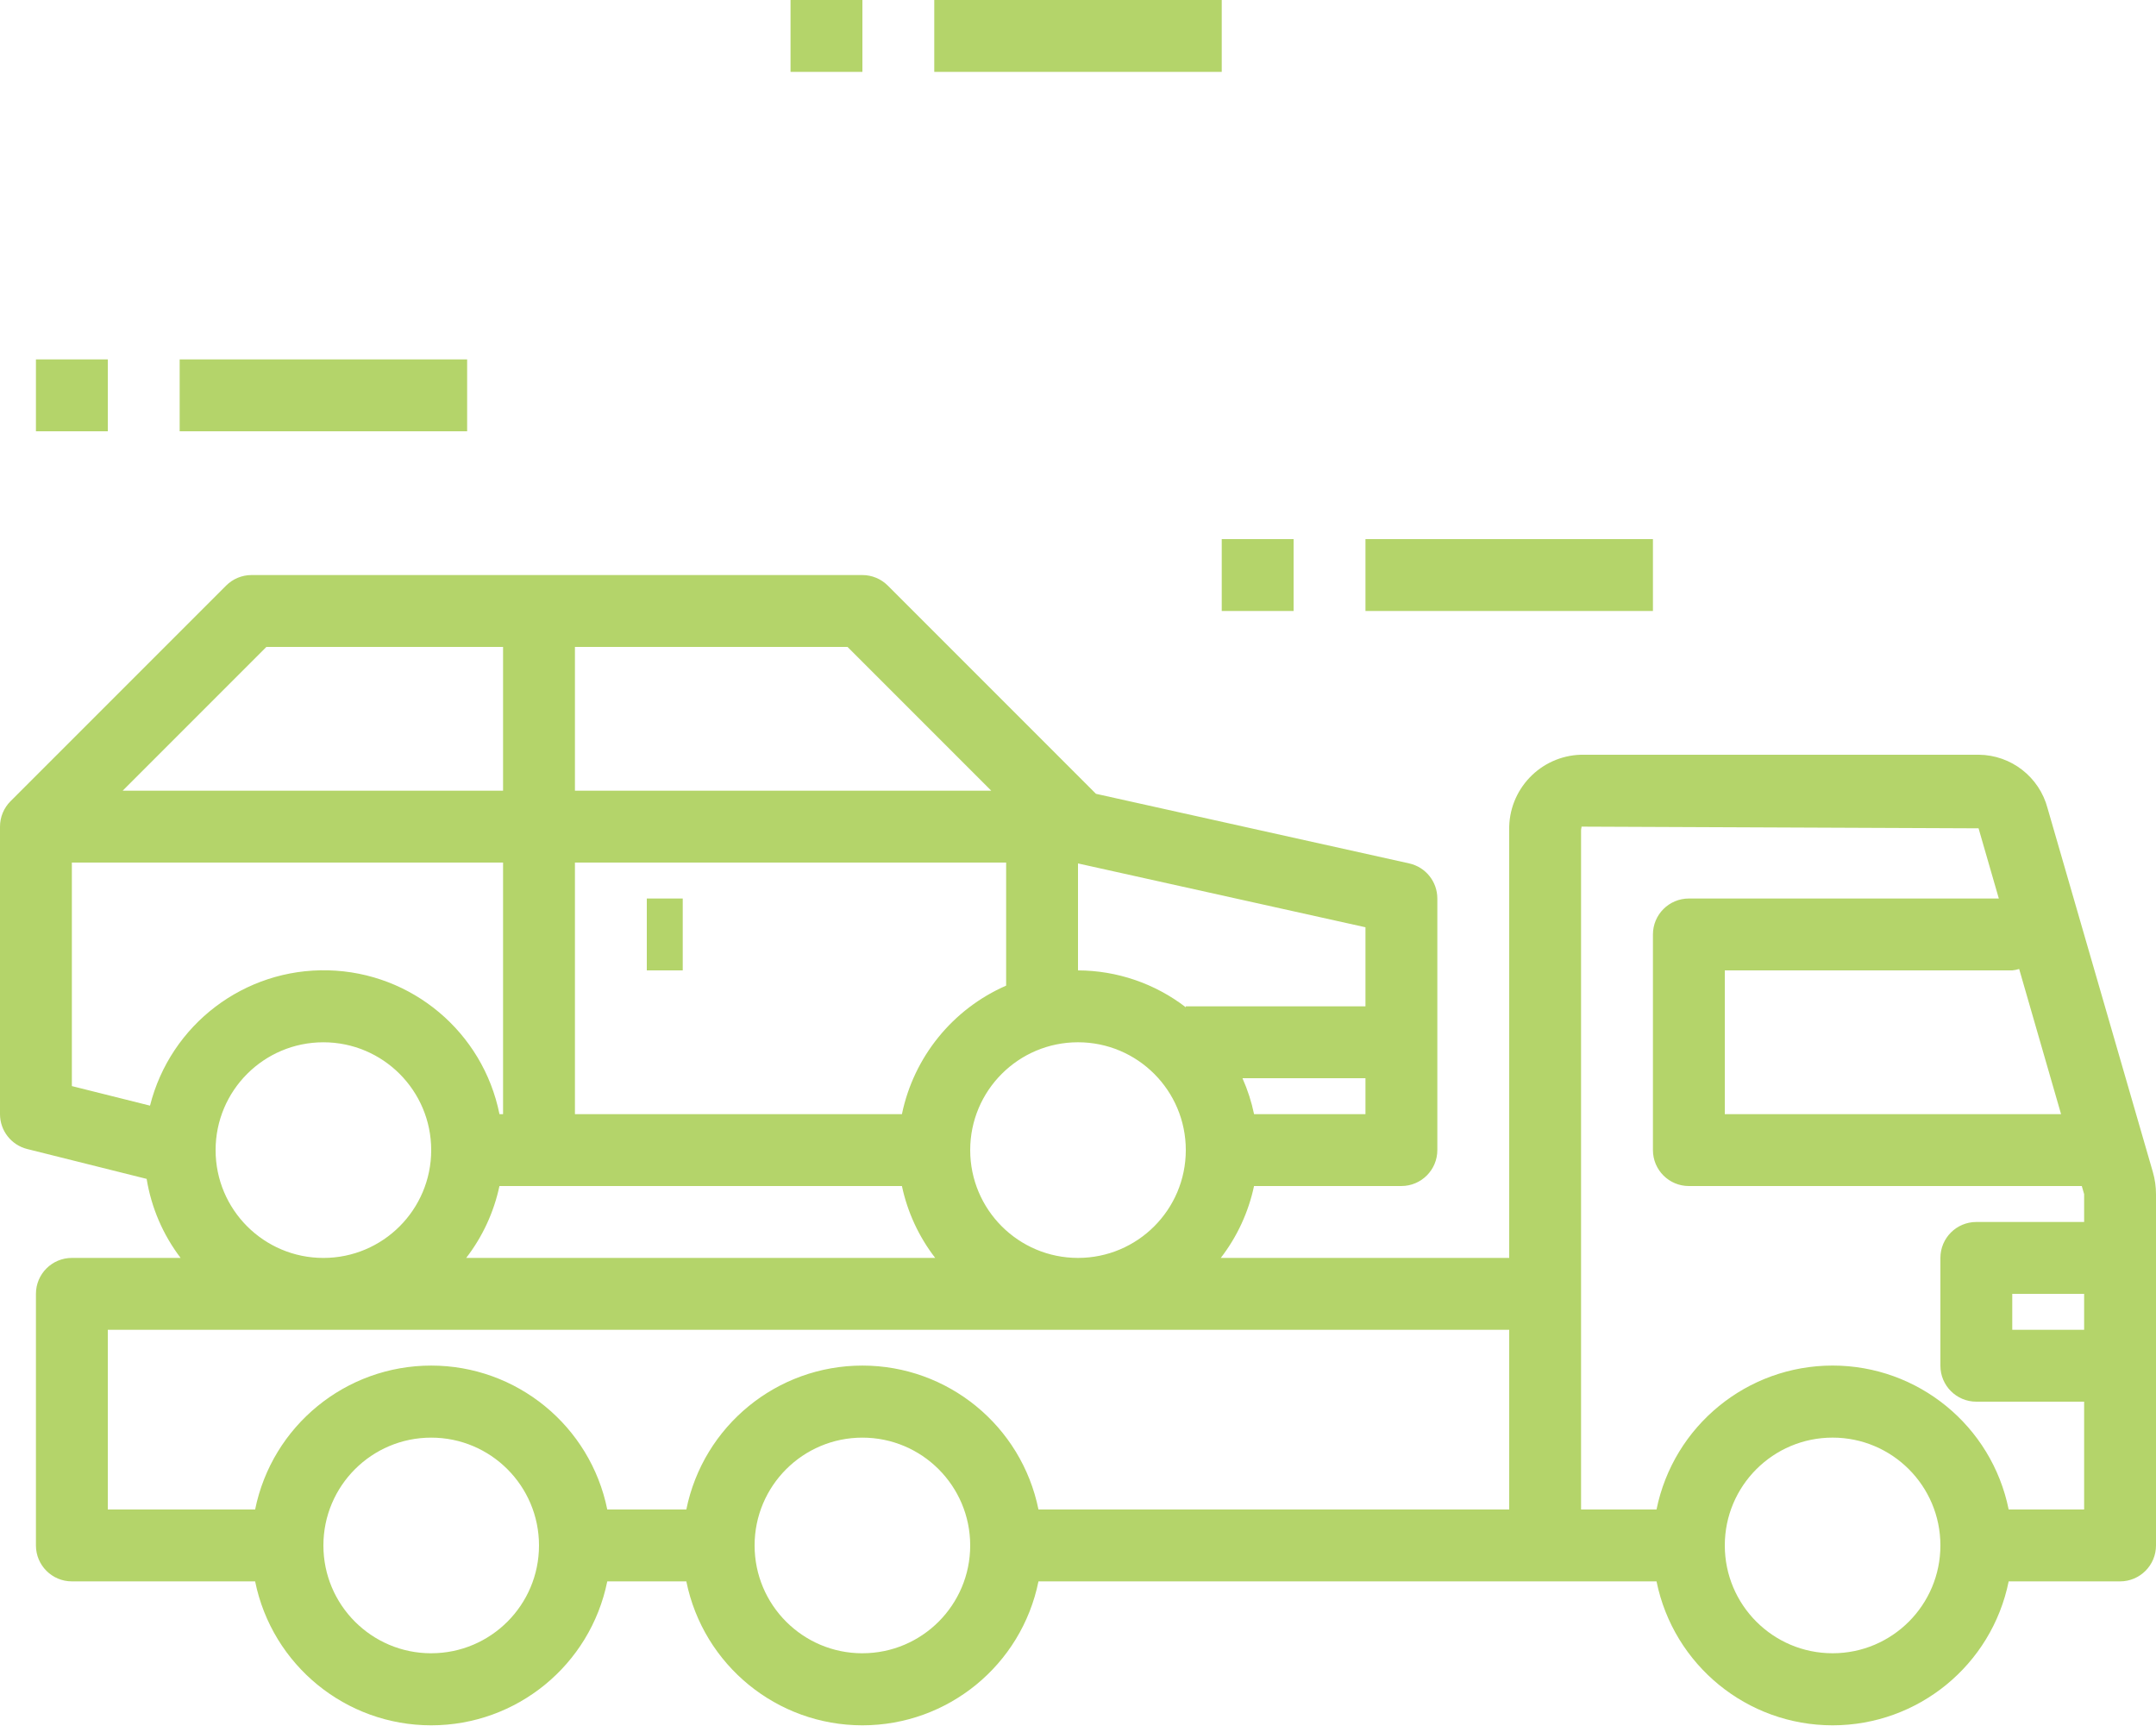
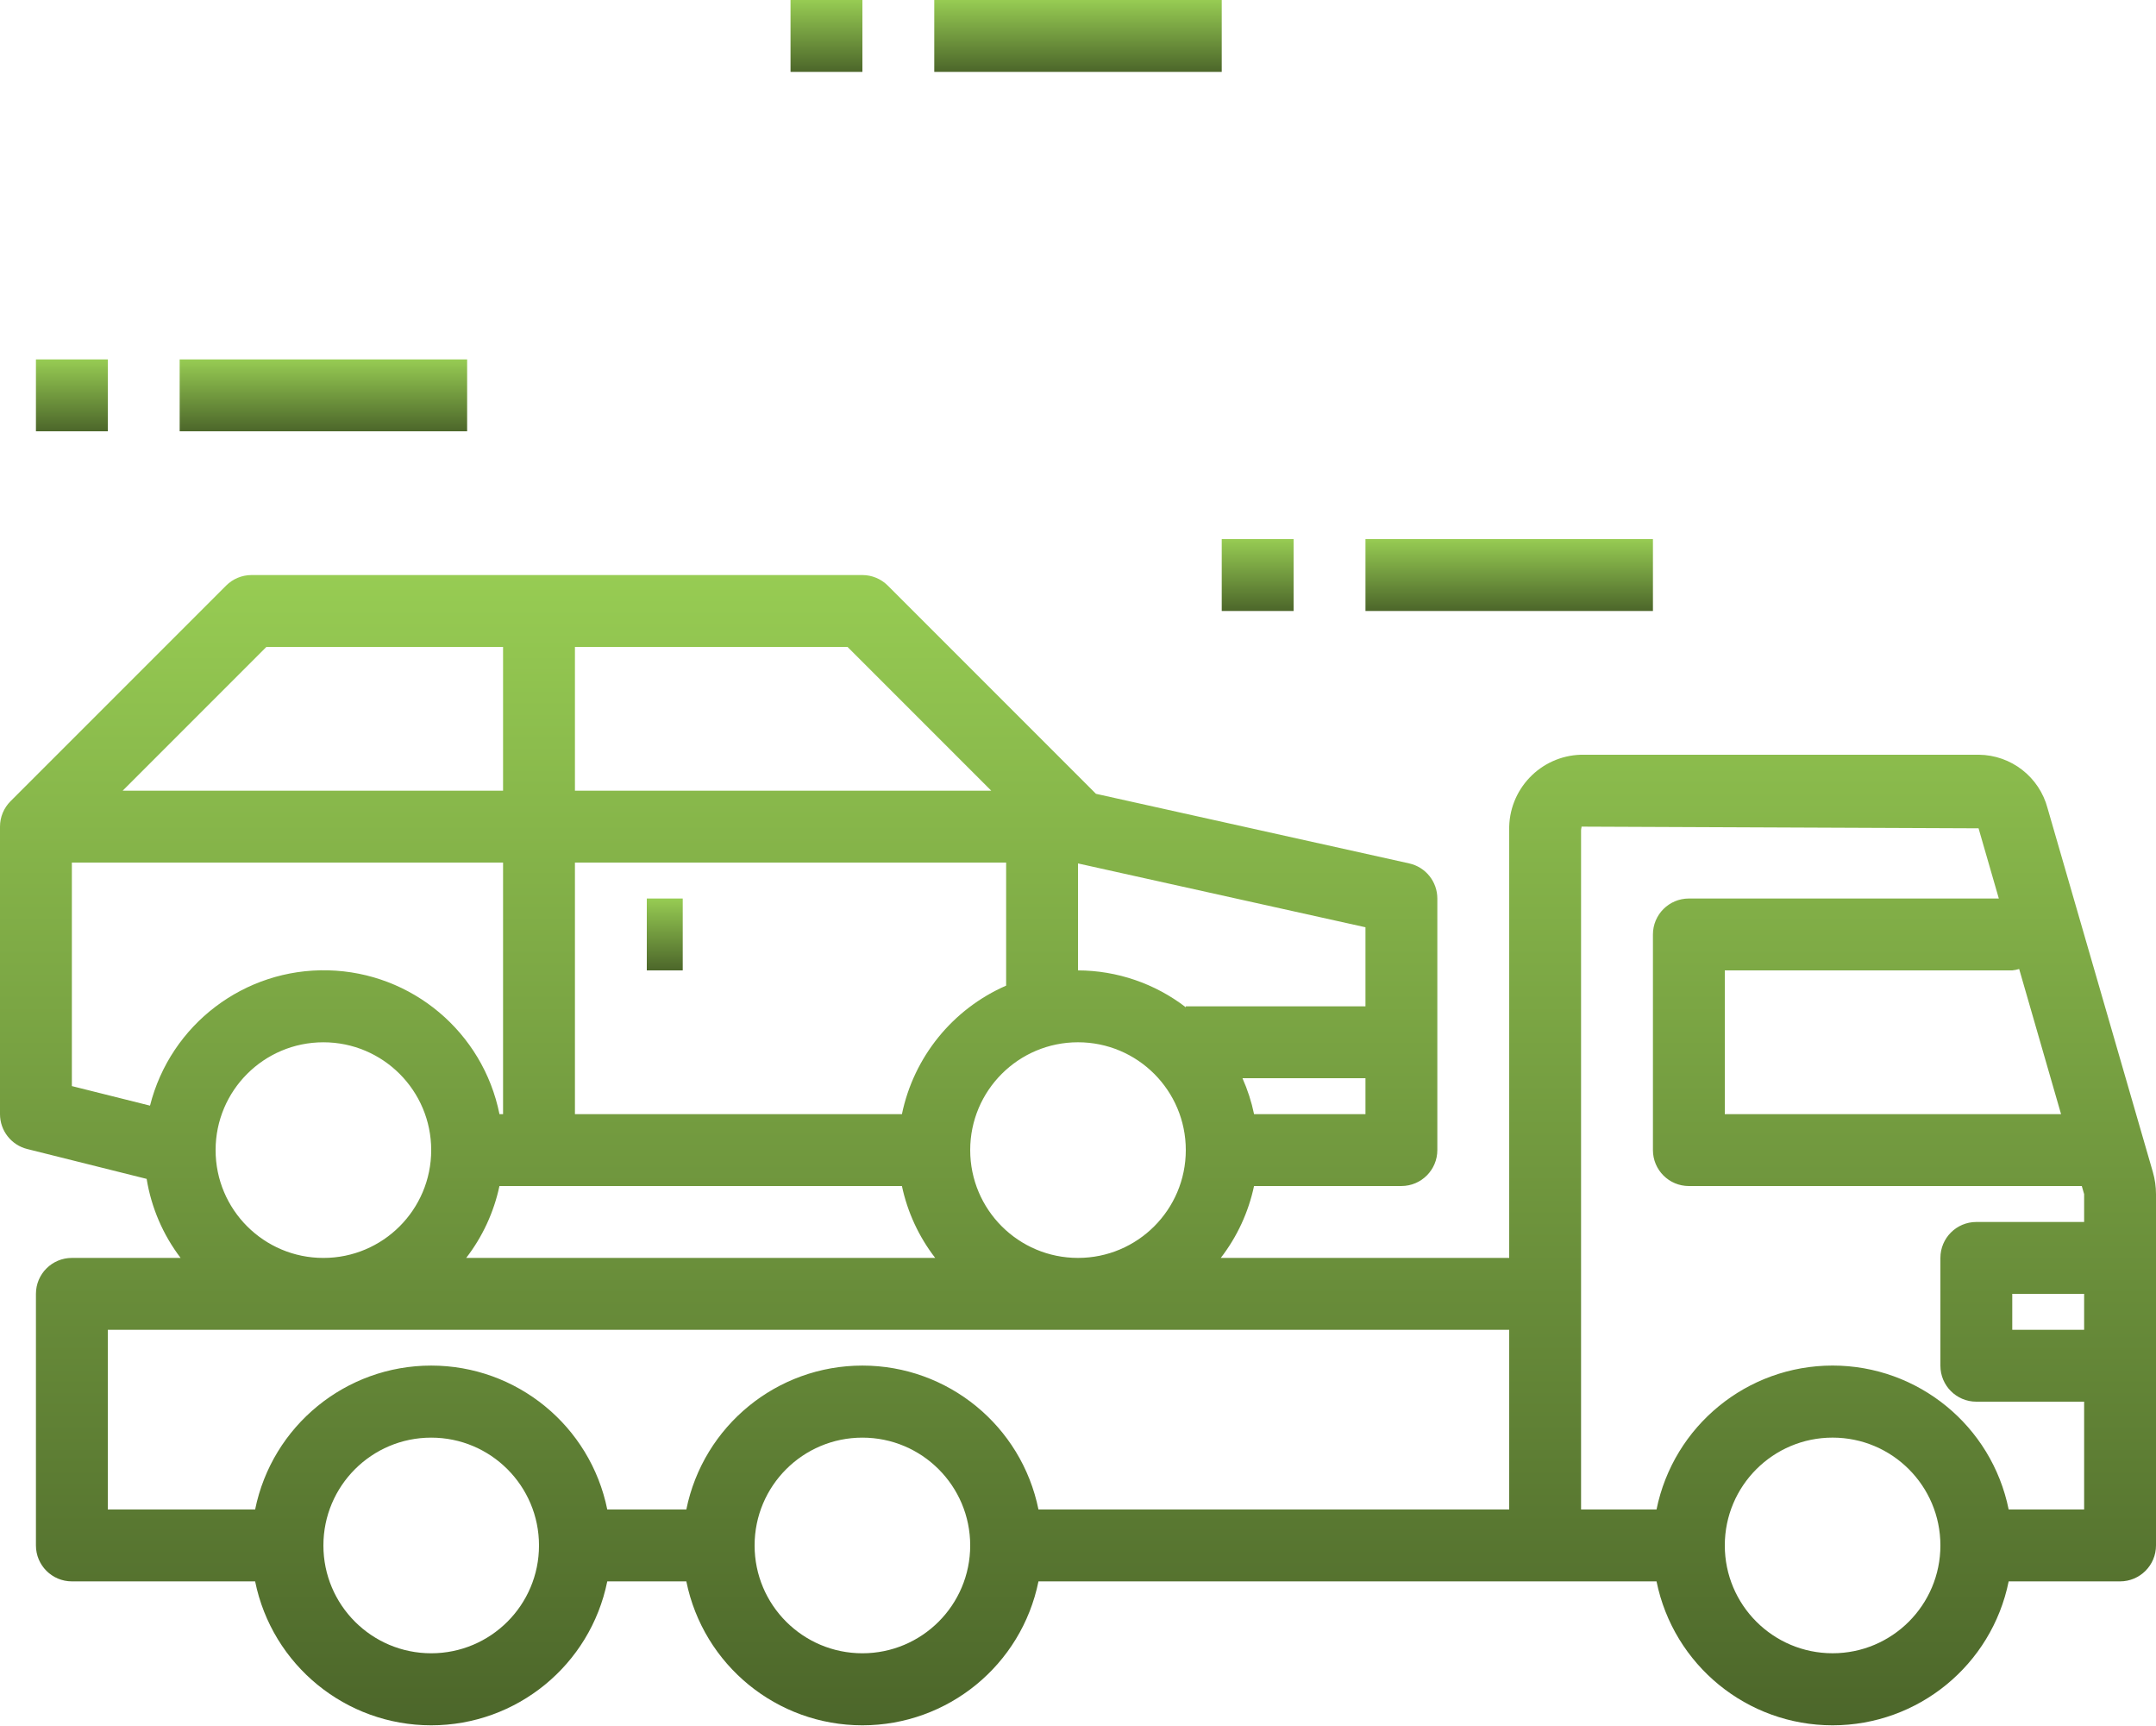
- <svg xmlns="http://www.w3.org/2000/svg" viewBox="-15553 -12356 480 384.048">
+ <svg xmlns="http://www.w3.org/2000/svg" viewBox="-12337 8510 480 384.041">
  <defs>
    <style>
      .cls-1 {
-         fill: #b4d46a;
+         fill: url(#linear-gradient);
      }
    </style>
+     <linearGradient id="linear-gradient" x1="0.5" x2="0.5" y2="1" gradientUnits="objectBoundingBox">
+       <stop offset="0" stop-color="#97cc53" />
+       <stop offset="1" stop-color="#4c662a" />
+     </linearGradient>
  </defs>
-   <g id="truck" transform="translate(-15553 -12403.976)">
+   <g id="automobile" transform="translate(-12337 8462.024)">
    <g id="Group_1371" data-name="Group 1371">
      <g id="Group_1370" data-name="Group 1370">
-         <path id="Path_8127" data-name="Path 8127" class="cls-1" d="M479.3,308.856,455.864,227.9a16,16,0,0,0-15.3-11.928H352a16.456,16.456,0,0,0-16,16.84v95.16H271.792a39.624,39.624,0,0,0,7.4-16H312a8,8,0,0,0,8-8v-56a8,8,0,0,0-6.264-7.808L244,224.672,197.648,178.32A8,8,0,0,0,192,175.976H56a8,8,0,0,0-5.656,2.344l-48,48A8,8,0,0,0,0,231.976v64a8,8,0,0,0,6.056,7.76l26.592,6.648a39.523,39.523,0,0,0,7.56,17.592H16a8,8,0,0,0-8,8v56a8,8,0,0,0,8,8H56.8a40,40,0,0,0,78.4,0h17.6a40,40,0,0,0,78.4,0H368.8a40,40,0,0,0,78.4,0H472a8,8,0,0,0,8-8v-78.2A17.8,17.8,0,0,0,479.3,308.856ZM304,295.976H279.2a39.319,39.319,0,0,0-2.584-8H304Zm-64-55.808,64,14.208v17.6H264v.208a39.584,39.584,0,0,0-24-8.208Zm24,63.808a24,24,0,1,1-24-24A24,24,0,0,1,264,303.976Zm-136-112h60.688l32,32H128Zm0,48h96v27.392a40.112,40.112,0,0,0-23.2,28.608H128Zm80.208,88H103.792a39.624,39.624,0,0,0,7.4-16H200.8A39.64,39.64,0,0,0,208.208,327.976Zm-148.9-136H112v32H27.312ZM33.4,294.08h-.008L16,289.728V239.976h96v56h-.8a39.9,39.9,0,0,0-77.8-1.9Zm62.6,9.9a24,24,0,1,1-24-24A24,24,0,0,1,96,303.976Zm0,112a24,24,0,1,1,24-24A24,24,0,0,1,96,415.976Zm96,0a24,24,0,1,1,24-24A24,24,0,0,1,192,415.976Zm144-32H231.2a40,40,0,0,0-78.4,0H135.2a40,40,0,0,0-78.4,0H24v-40H336ZM449.536,263.664l9.328,32.312H384v-32h64A7.6,7.6,0,0,0,449.536,263.664ZM408,415.976a24,24,0,1,1,24-24A24,24,0,0,1,408,415.976Zm56-72H448v-8h16Zm0-24H440a8,8,0,0,0-8,8v24a8,8,0,0,0,8,8h24v24H447.2a40,40,0,0,0-78.4,0H352V232.816c0-.512.2-.8.056-.84l88.44.376,4.512,15.624H376a8,8,0,0,0-8,8v48a8,8,0,0,0,8,8h87.48l.52,1.8Z" />
+         <path id="Path_8127" data-name="Path 8127" class="cls-1" d="M479.3,308.856,455.864,227.9a16,16,0,0,0-15.3-11.928H352a16.456,16.456,0,0,0-16,16.84v95.16H271.792a39.624,39.624,0,0,0,7.4-16H312a8,8,0,0,0,8-8v-56a8,8,0,0,0-6.263-7.808L244,224.672,197.648,178.32A8,8,0,0,0,192,175.976H56a8,8,0,0,0-5.655,2.343l-48,48A8,8,0,0,0,0,231.976v64a8,8,0,0,0,6.056,7.76l26.592,6.648a39.523,39.523,0,0,0,7.56,17.592H16a8,8,0,0,0-8,8v56a8,8,0,0,0,8,8H56.8a40,40,0,0,0,78.4,0h17.6a40,40,0,0,0,78.4,0H368.8a40,40,0,0,0,78.4,0H472a8,8,0,0,0,8-8v-78.2a17.8,17.8,0,0,0-.7-4.92ZM304,295.976H279.2a39.319,39.319,0,0,0-2.584-8H304Zm-64-55.808,64,14.208v17.6H264v.208a39.584,39.584,0,0,0-24-8.208Zm24,63.808a24,24,0,1,1-24-24A24,24,0,0,1,264,303.976Zm-136-112h60.688l32,32H128Zm0,48h96v27.392a40.112,40.112,0,0,0-23.2,28.608H128Zm80.208,88H103.792a39.625,39.625,0,0,0,7.4-16H200.8a39.64,39.64,0,0,0,7.408,16Zm-148.9-136H112v32H27.312ZM33.4,294.08h-.008L16,289.728V239.976h96v56h-.8a39.9,39.9,0,0,0-77.8-1.9Zm62.6,9.9a24,24,0,1,1-24-24,24,24,0,0,1,24,24Zm0,112a24,24,0,1,1,24-24,24,24,0,0,1-24,24Zm96,0a24,24,0,1,1,24-24,24,24,0,0,1-24,24Zm144-32H231.2a40,40,0,0,0-78.4,0H135.2a40,40,0,0,0-78.4,0H24v-40H336ZM449.536,263.664l9.328,32.312H384v-32h64a7.6,7.6,0,0,0,1.536-.312ZM408,415.976a24,24,0,1,1,24-24A24,24,0,0,1,408,415.976Zm56-72H448v-8h16Zm0-24H440a8,8,0,0,0-8,8v24a8,8,0,0,0,8,8h24v24H447.2a40,40,0,0,0-78.4,0H352V232.816c0-.512.2-.8.056-.84l88.44.376,4.512,15.624H376a8,8,0,0,0-8,8v48a8,8,0,0,0,8,8h87.48l.52,1.8Z" />
      </g>
    </g>
    <g id="Group_1373" data-name="Group 1373">
      <g id="Group_1372" data-name="Group 1372">
        <rect id="Rectangle_3012" data-name="Rectangle 3012" class="cls-1" width="64" height="16" transform="translate(40 127.976)" />
      </g>
    </g>
    <g id="Group_1375" data-name="Group 1375">
      <g id="Group_1374" data-name="Group 1374">
        <rect id="Rectangle_3013" data-name="Rectangle 3013" class="cls-1" width="64" height="16" transform="translate(304 167.976)" />
      </g>
    </g>
    <g id="Group_1377" data-name="Group 1377">
      <g id="Group_1376" data-name="Group 1376">
        <rect id="Rectangle_3014" data-name="Rectangle 3014" class="cls-1" width="16" height="16" transform="translate(272 167.976)" />
      </g>
    </g>
    <g id="Group_1379" data-name="Group 1379">
      <g id="Group_1378" data-name="Group 1378">
        <rect id="Rectangle_3015" data-name="Rectangle 3015" class="cls-1" width="16" height="16" transform="translate(8 127.976)" />
      </g>
    </g>
    <g id="Group_1381" data-name="Group 1381">
      <g id="Group_1380" data-name="Group 1380">
        <rect id="Rectangle_3016" data-name="Rectangle 3016" class="cls-1" width="16" height="16" transform="translate(176 47.976)" />
      </g>
    </g>
    <g id="Group_1383" data-name="Group 1383">
      <g id="Group_1382" data-name="Group 1382">
        <rect id="Rectangle_3017" data-name="Rectangle 3017" class="cls-1" width="64" height="16" transform="translate(208 47.976)" />
      </g>
    </g>
    <g id="Group_1385" data-name="Group 1385">
      <g id="Group_1384" data-name="Group 1384">
        <rect id="Rectangle_3018" data-name="Rectangle 3018" class="cls-1" width="8" height="16" transform="translate(144 247.976)" />
      </g>
    </g>
  </g>
</svg>
